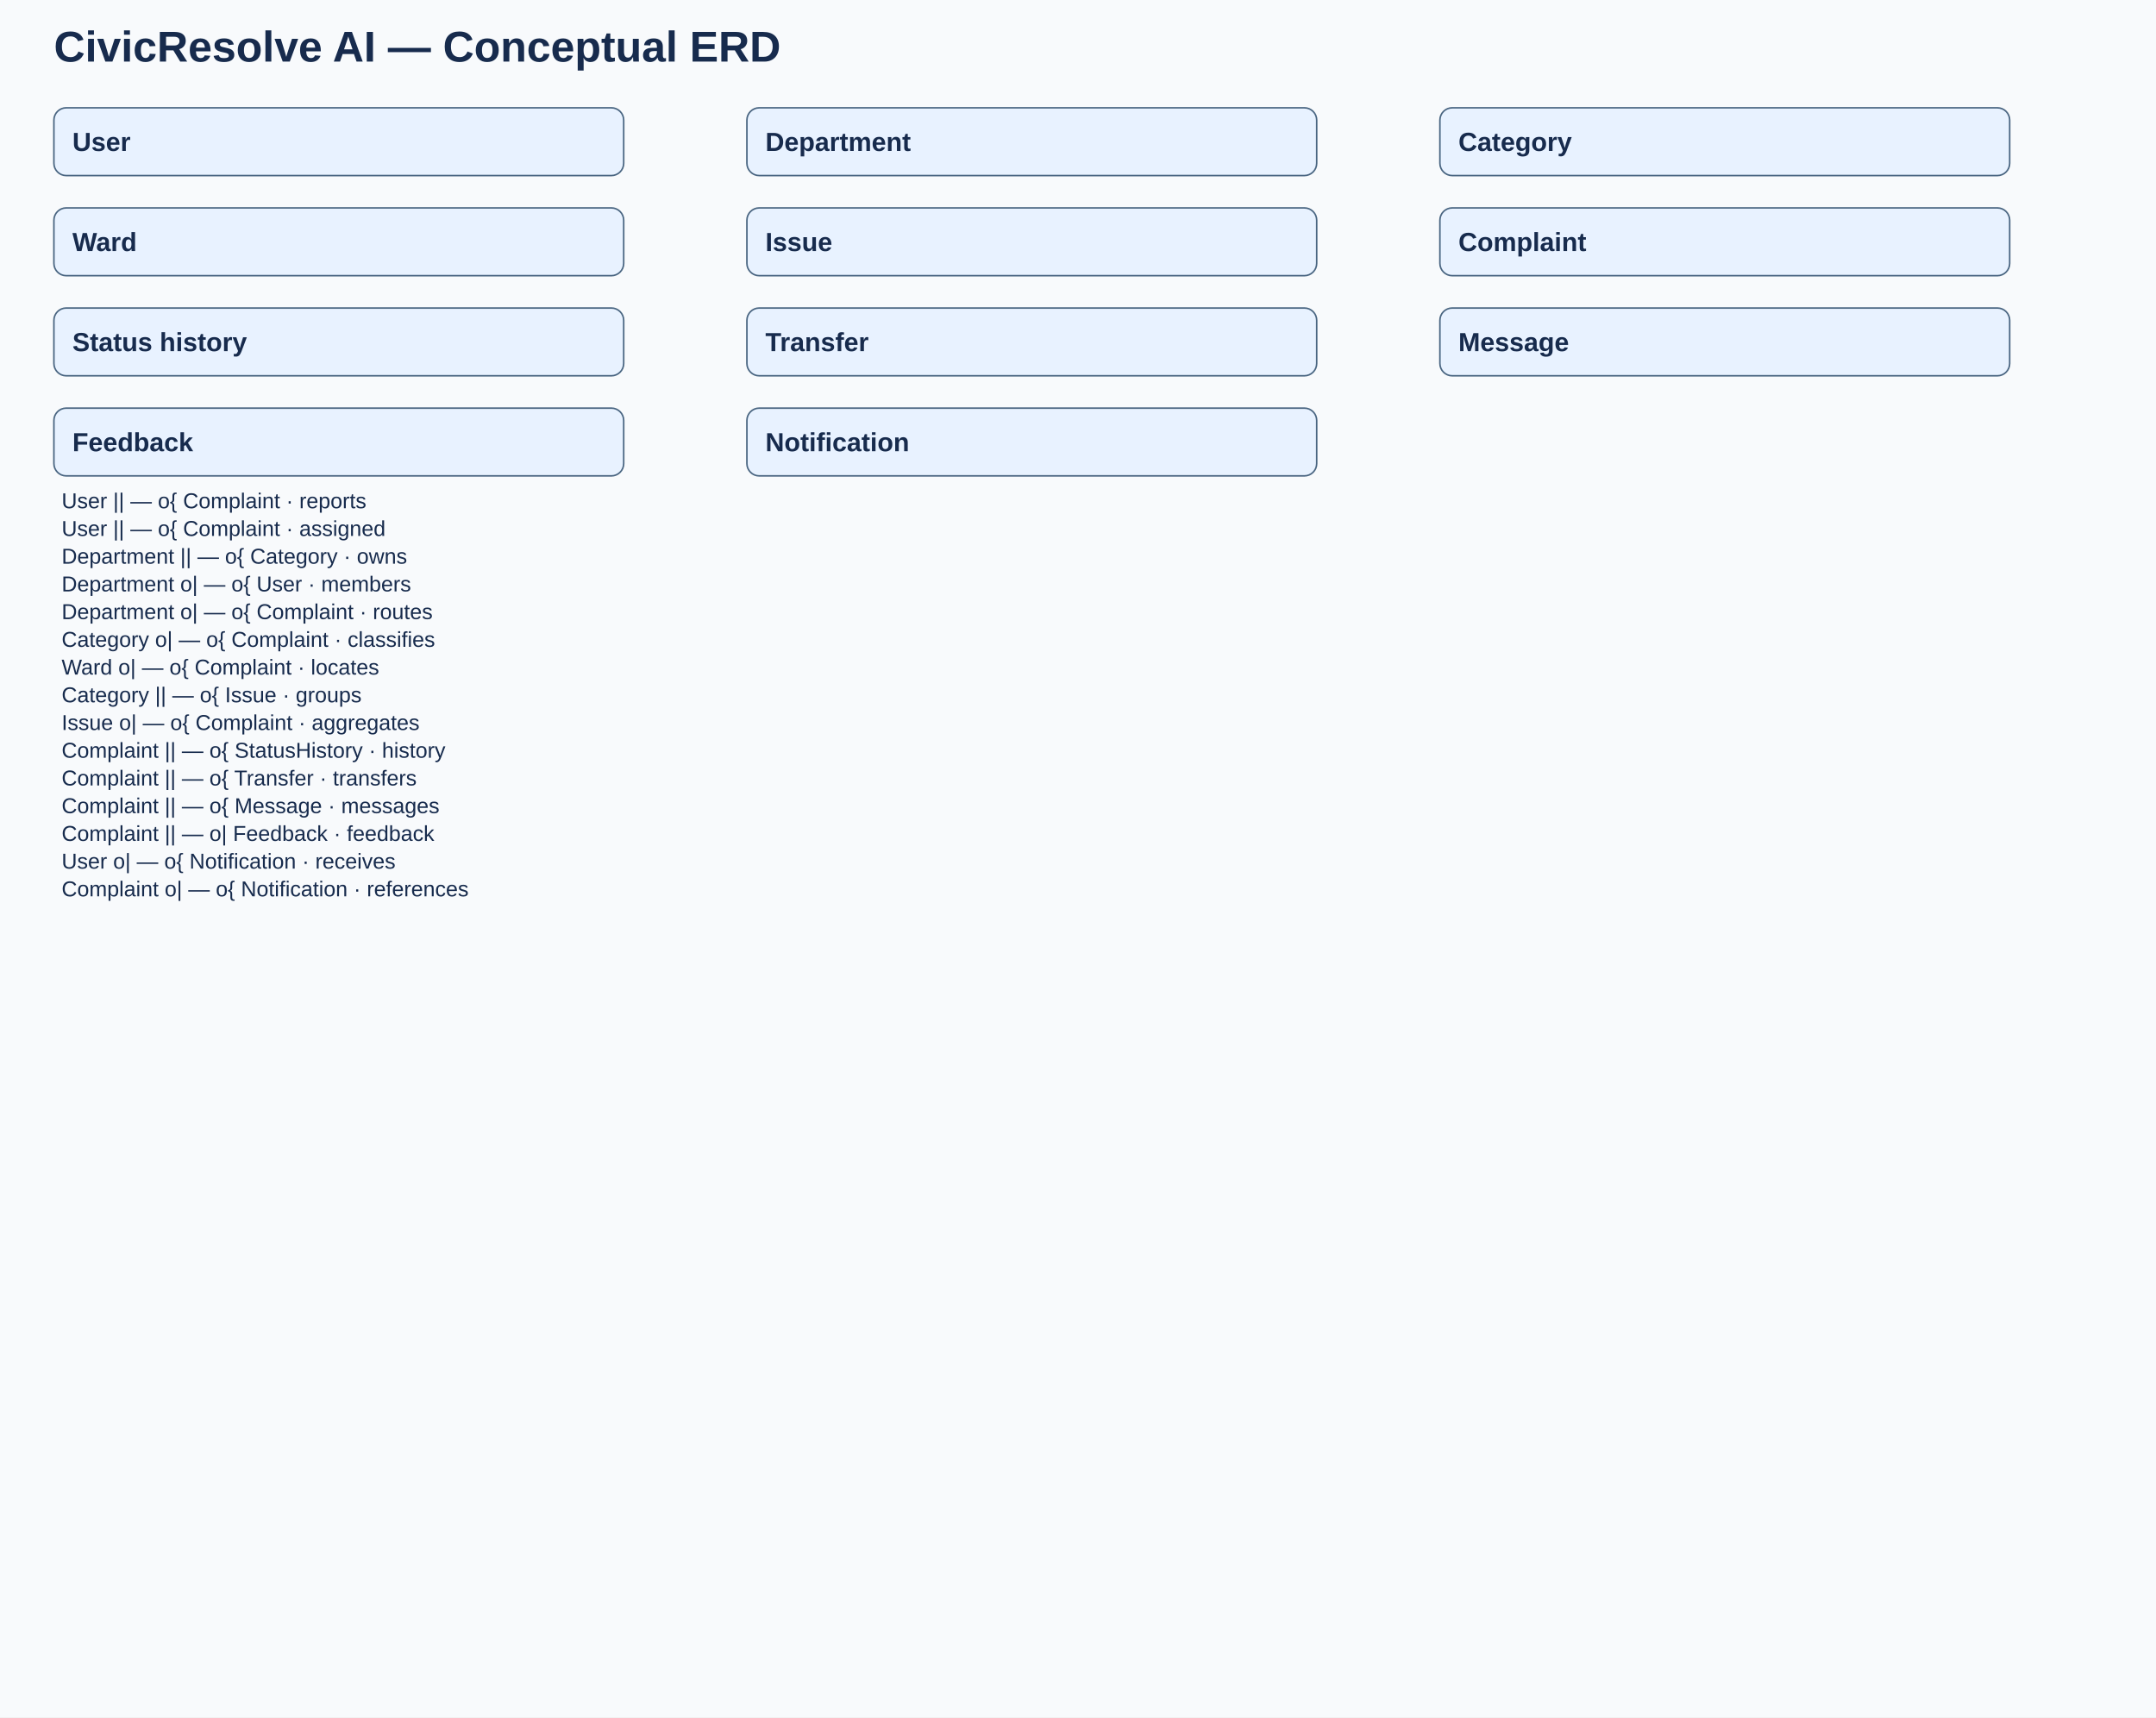
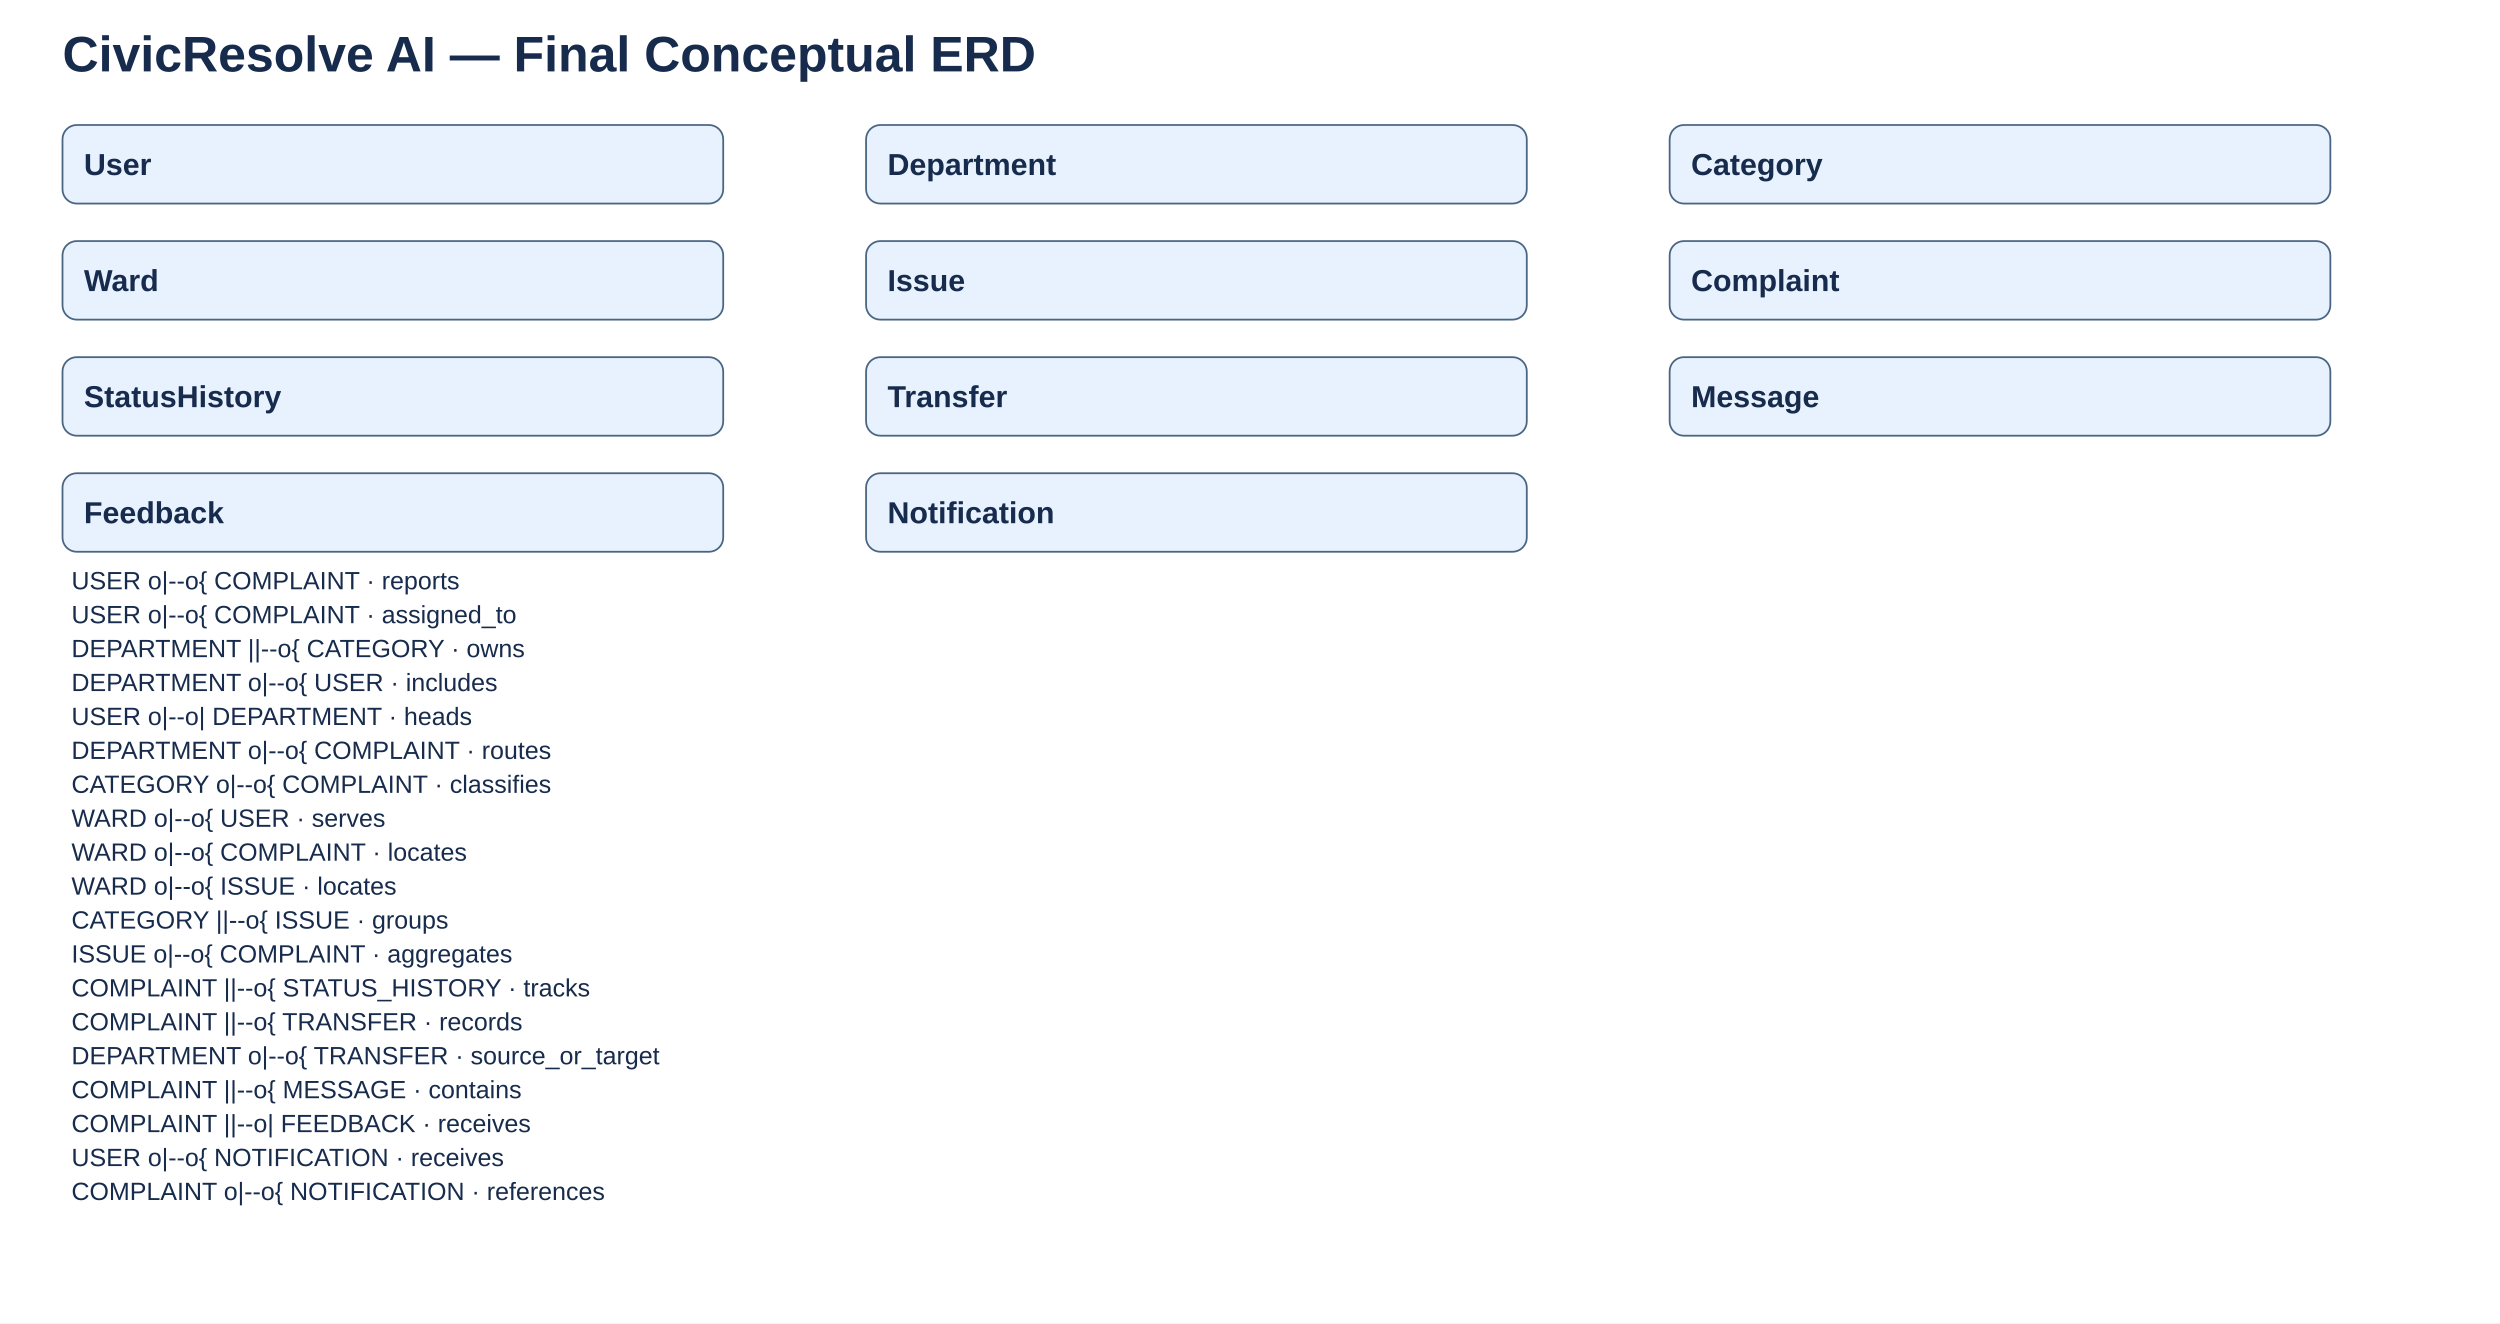
- <svg xmlns="http://www.w3.org/2000/svg" width="1400" height="1115" viewBox="0 0 1400 1115">
-   <rect width="100%" height="100%" fill="#f8fafc" />
+ <svg xmlns="http://www.w3.org/2000/svg" width="1400" height="741" viewBox="0 0 1400 741">
+   <rect x="0" y="0" width="1400" height="741" fill="#ffffff" />
  <style>text{font-family:Arial,sans-serif;fill:#172b4d}.t{font-size:28px;font-weight:bold}.h{font-size:17px;font-weight:bold}.r{font-size:14px}</style>
-   <text x="35" y="40" class="t">CivicResolve AI — Conceptual ERD</text>
+   <text x="35" y="40" class="t">CivicResolve AI — Final Conceptual ERD</text>
  <rect x="35" y="70" width="370" height="44" rx="8" fill="#e8f2ff" stroke="#496581" />
  <text x="47" y="98" class="h">User</text>
  <rect x="485" y="70" width="370" height="44" rx="8" fill="#e8f2ff" stroke="#496581" />
  <text x="497" y="98" class="h">Department</text>
  <rect x="935" y="70" width="370" height="44" rx="8" fill="#e8f2ff" stroke="#496581" />
  <text x="947" y="98" class="h">Category</text>
  <rect x="35" y="135" width="370" height="44" rx="8" fill="#e8f2ff" stroke="#496581" />
  <text x="47" y="163" class="h">Ward</text>
  <rect x="485" y="135" width="370" height="44" rx="8" fill="#e8f2ff" stroke="#496581" />
  <text x="497" y="163" class="h">Issue</text>
  <rect x="935" y="135" width="370" height="44" rx="8" fill="#e8f2ff" stroke="#496581" />
  <text x="947" y="163" class="h">Complaint</text>
  <rect x="35" y="200" width="370" height="44" rx="8" fill="#e8f2ff" stroke="#496581" />
-   <text x="47" y="228" class="h">Status history</text>
+   <text x="47" y="228" class="h">StatusHistory</text>
  <rect x="485" y="200" width="370" height="44" rx="8" fill="#e8f2ff" stroke="#496581" />
  <text x="497" y="228" class="h">Transfer</text>
  <rect x="935" y="200" width="370" height="44" rx="8" fill="#e8f2ff" stroke="#496581" />
  <text x="947" y="228" class="h">Message</text>
  <rect x="35" y="265" width="370" height="44" rx="8" fill="#e8f2ff" stroke="#496581" />
  <text x="47" y="293" class="h">Feedback</text>
  <rect x="485" y="265" width="370" height="44" rx="8" fill="#e8f2ff" stroke="#496581" />
  <text x="497" y="293" class="h">Notification</text>
-   <text x="40" y="330" class="r">User || — o{ Complaint · reports</text>
-   <text x="40" y="348" class="r">User || — o{ Complaint · assigned</text>
-   <text x="40" y="366" class="r">Department || — o{ Category · owns</text>
-   <text x="40" y="384" class="r">Department o| — o{ User · members</text>
-   <text x="40" y="402" class="r">Department o| — o{ Complaint · routes</text>
-   <text x="40" y="420" class="r">Category o| — o{ Complaint · classifies</text>
-   <text x="40" y="438" class="r">Ward o| — o{ Complaint · locates</text>
-   <text x="40" y="456" class="r">Category || — o{ Issue · groups</text>
-   <text x="40" y="474" class="r">Issue o| — o{ Complaint · aggregates</text>
-   <text x="40" y="492" class="r">Complaint || — o{ StatusHistory · history</text>
-   <text x="40" y="510" class="r">Complaint || — o{ Transfer · transfers</text>
-   <text x="40" y="528" class="r">Complaint || — o{ Message · messages</text>
-   <text x="40" y="546" class="r">Complaint || — o| Feedback · feedback</text>
-   <text x="40" y="564" class="r">User o| — o{ Notification · receives</text>
-   <text x="40" y="582" class="r">Complaint o| — o{ Notification · references</text>
+   <text x="40" y="330" class="r">USER o|--o{ COMPLAINT · reports</text>
+   <text x="40" y="349" class="r">USER o|--o{ COMPLAINT · assigned_to</text>
+   <text x="40" y="368" class="r">DEPARTMENT ||--o{ CATEGORY · owns</text>
+   <text x="40" y="387" class="r">DEPARTMENT o|--o{ USER · includes</text>
+   <text x="40" y="406" class="r">USER o|--o| DEPARTMENT · heads</text>
+   <text x="40" y="425" class="r">DEPARTMENT o|--o{ COMPLAINT · routes</text>
+   <text x="40" y="444" class="r">CATEGORY o|--o{ COMPLAINT · classifies</text>
+   <text x="40" y="463" class="r">WARD o|--o{ USER · serves</text>
+   <text x="40" y="482" class="r">WARD o|--o{ COMPLAINT · locates</text>
+   <text x="40" y="501" class="r">WARD o|--o{ ISSUE · locates</text>
+   <text x="40" y="520" class="r">CATEGORY ||--o{ ISSUE · groups</text>
+   <text x="40" y="539" class="r">ISSUE o|--o{ COMPLAINT · aggregates</text>
+   <text x="40" y="558" class="r">COMPLAINT ||--o{ STATUS_HISTORY · tracks</text>
+   <text x="40" y="577" class="r">COMPLAINT ||--o{ TRANSFER · records</text>
+   <text x="40" y="596" class="r">DEPARTMENT o|--o{ TRANSFER · source_or_target</text>
+   <text x="40" y="615" class="r">COMPLAINT ||--o{ MESSAGE · contains</text>
+   <text x="40" y="634" class="r">COMPLAINT ||--o| FEEDBACK · receives</text>
+   <text x="40" y="653" class="r">USER o|--o{ NOTIFICATION · receives</text>
+   <text x="40" y="672" class="r">COMPLAINT o|--o{ NOTIFICATION · references</text>
</svg>
